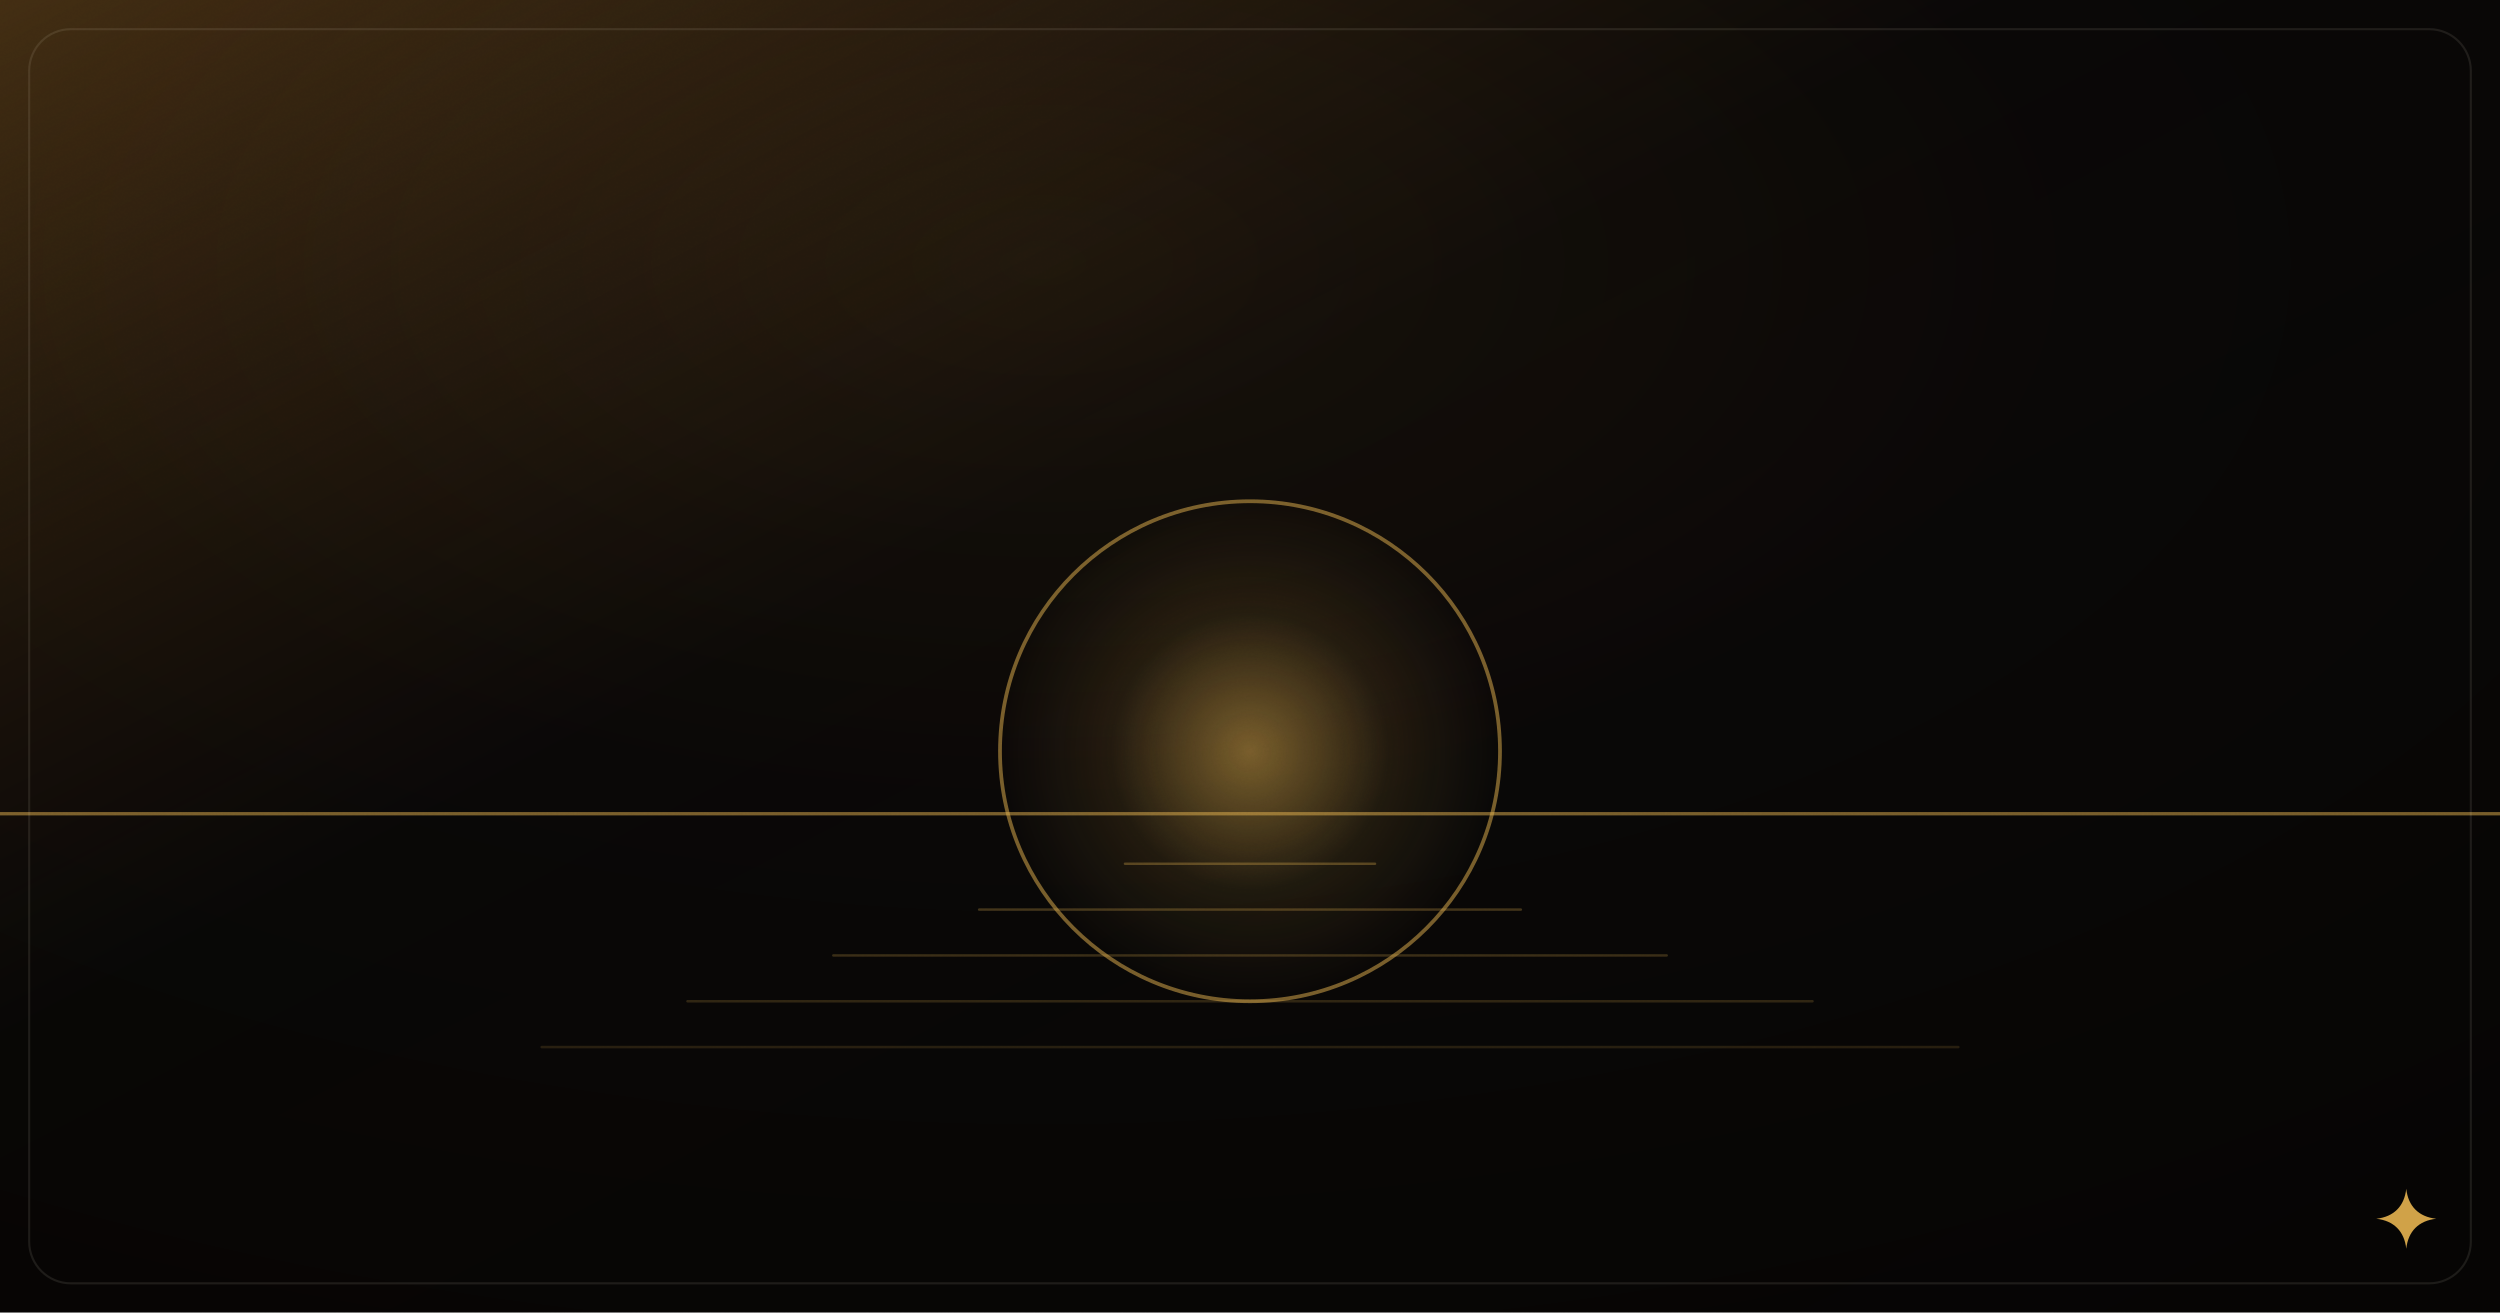
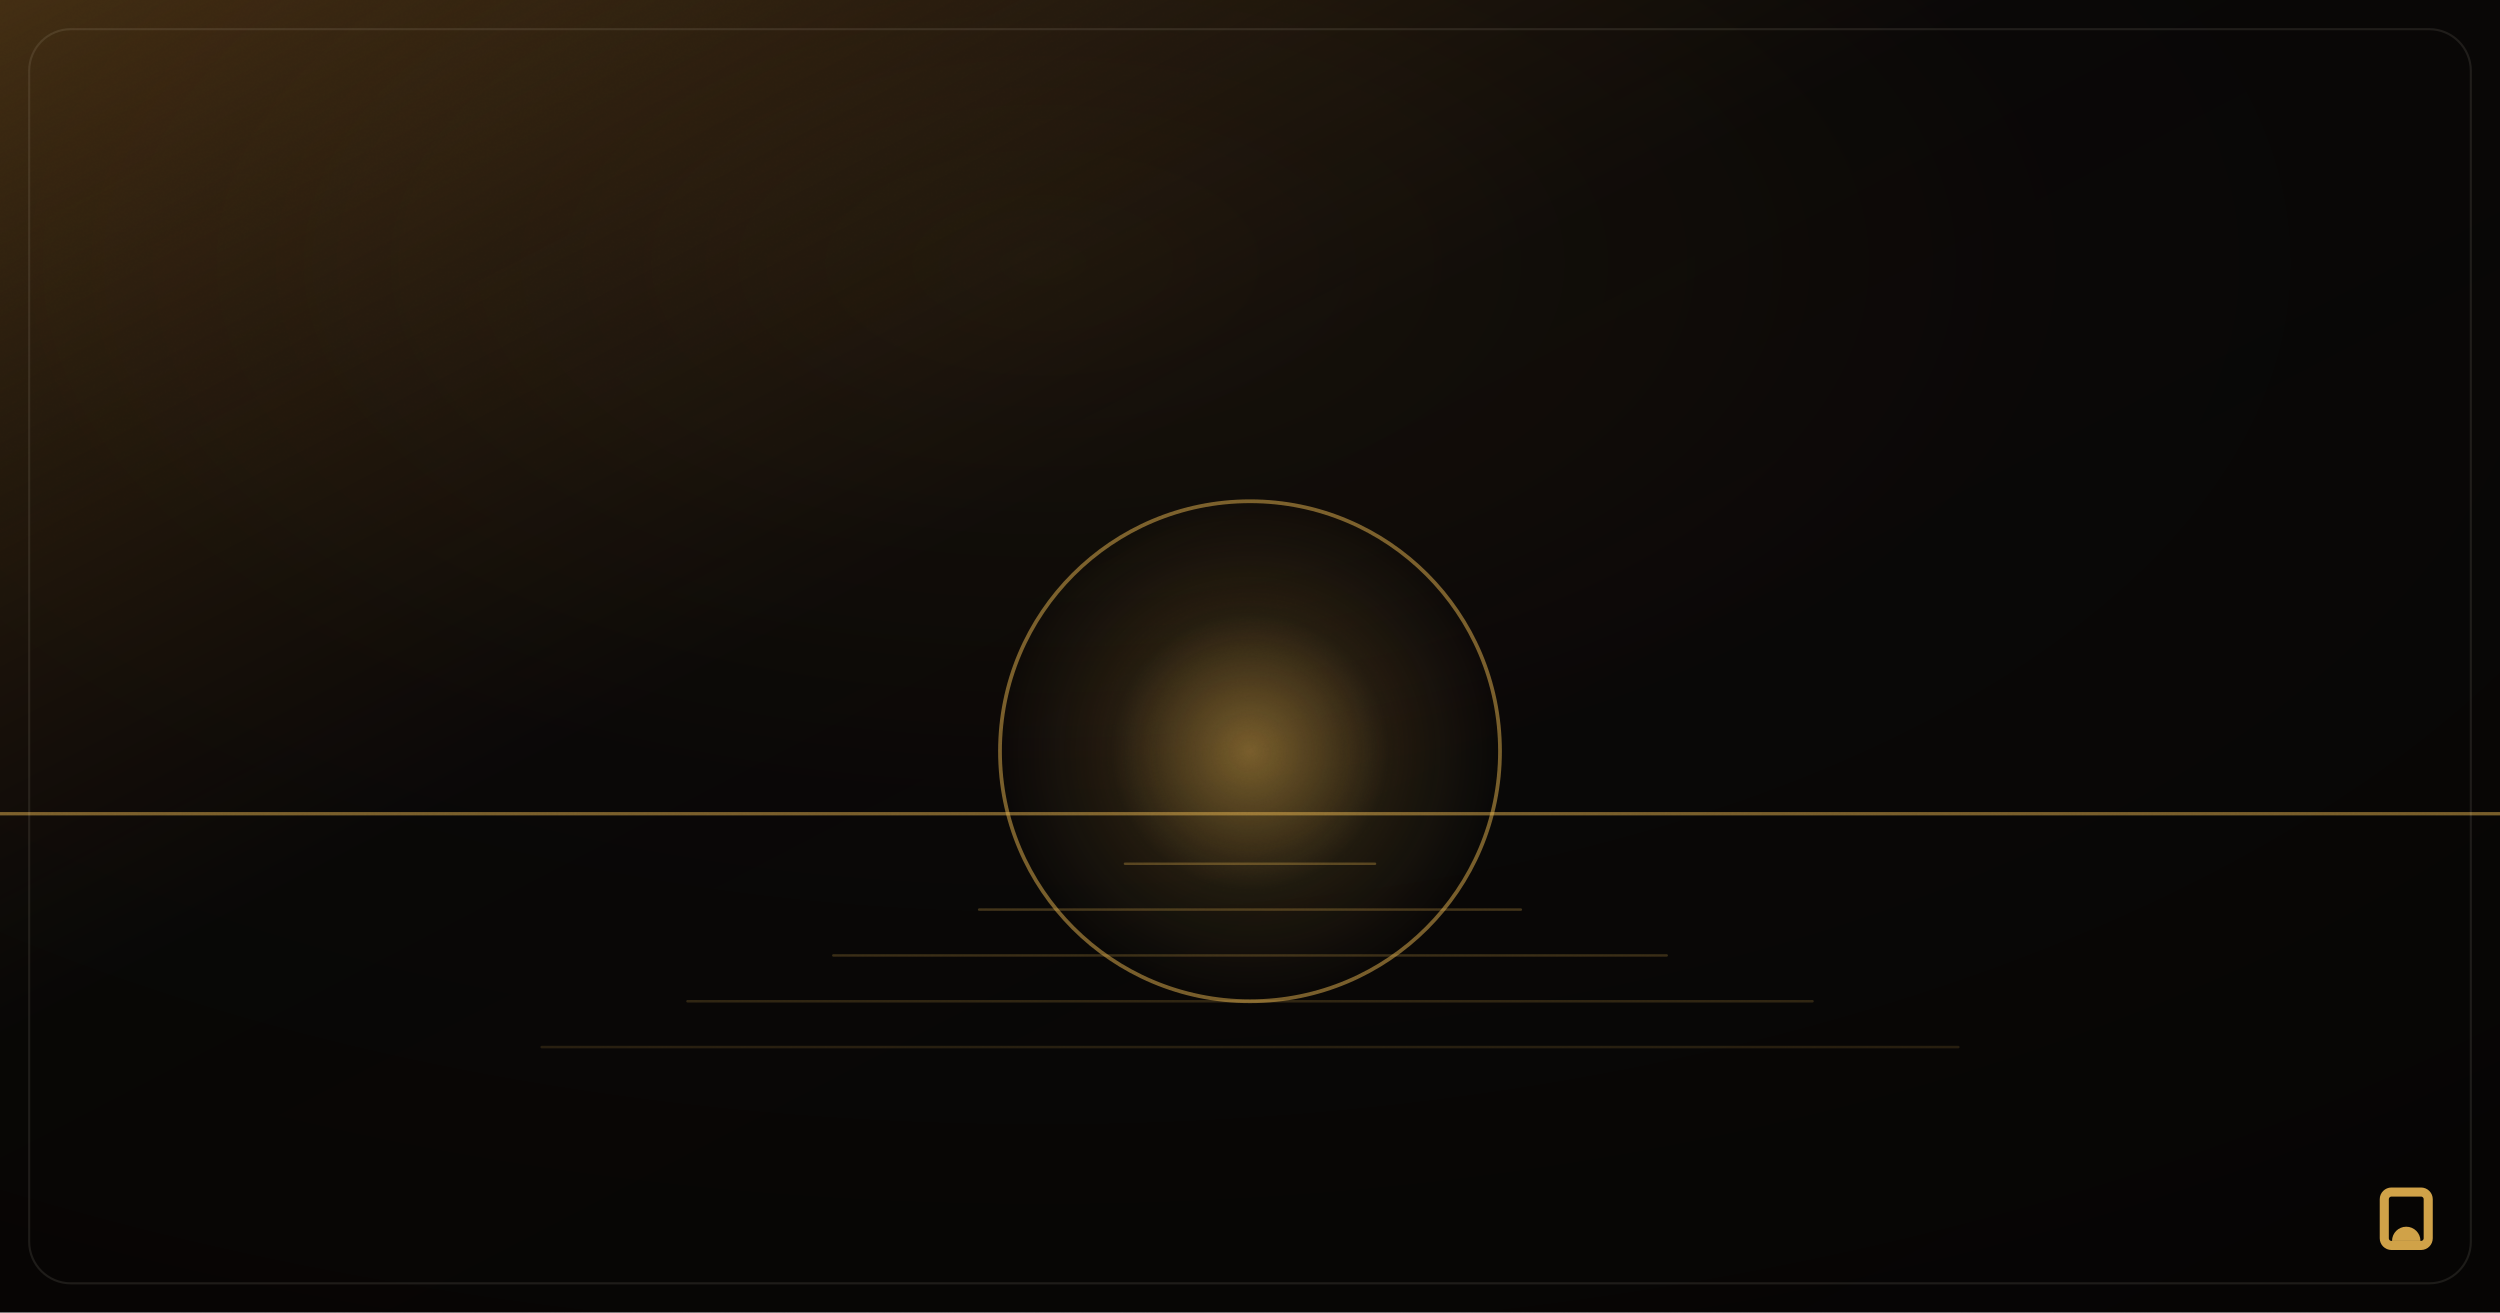
<svg xmlns="http://www.w3.org/2000/svg" viewBox="0 0 1200 630" width="1200" height="630" role="img">
  <defs>
    <radialGradient id="glow" cx="41.78%" cy="20%" r="90%">
      <stop offset="0%" stop-color="#1B140C" />
      <stop offset="46%" stop-color="#0A0807" />
      <stop offset="100%" stop-color="#060504" />
    </radialGradient>
    <radialGradient id="bloom" cx="50%" cy="50%" r="50%">
      <stop offset="0%" stop-color="#E6B450" stop-opacity="0.55" />
      <stop offset="55%" stop-color="#E6B450" stop-opacity="0.12" />
      <stop offset="100%" stop-color="#E6B450" stop-opacity="0" />
    </radialGradient>
    <linearGradient id="leak" x1="0" y1="0" x2="1" y2="1">
      <stop offset="0%" stop-color="#C8852F" stop-opacity="0.30" />
      <stop offset="40%" stop-color="#0A0807" stop-opacity="0.2" />
      <stop offset="100%" stop-color="#060504" stop-opacity="0.1" />
    </linearGradient>
    <linearGradient id="vgrain" x1="0" y1="0" x2="0" y2="1">
      <stop offset="0%" stop-color="#C8852F" stop-opacity="0.22" />
      <stop offset="60%" stop-color="#0A0807" />
      <stop offset="100%" stop-color="#060504" />
    </linearGradient>
    <filter id="grain">
      <feTurbulence type="fractalNoise" baseFrequency="0.9" numOctaves="2" stitchTiles="stitch" />
      <feColorMatrix type="saturate" values="0" />
    </filter>
  </defs>
  <rect x="0" y="0" width="1200" height="630" fill="url(#glow)" />
  <rect x="0" y="0" width="1200" height="630" fill="url(#leak)" />
  <circle cx="600" cy="360.6" r="120" fill="url(#bloom)" opacity="0.9" />
  <circle cx="600" cy="360.6" r="120" fill="none" stroke="#E6B450" stroke-width="1.8" opacity="0.5" />
  <line x1="0" y1="390.6" x2="1200" y2="390.6" stroke="#E6B450" stroke-width="1.6" stroke-linecap="round" opacity="0.5" />
  <line x1="540" y1="414.6" x2="660" y2="414.6" stroke="#E6B450" stroke-width="1.2" stroke-linecap="round" opacity="0.3" />
  <line x1="470" y1="436.6" x2="730" y2="436.6" stroke="#E6B450" stroke-width="1.2" stroke-linecap="round" opacity="0.26" />
  <line x1="400" y1="458.6" x2="800" y2="458.6" stroke="#E6B450" stroke-width="1.2" stroke-linecap="round" opacity="0.22" />
  <line x1="330" y1="480.6" x2="870" y2="480.6" stroke="#E6B450" stroke-width="1.2" stroke-linecap="round" opacity="0.18" />
  <line x1="260" y1="502.6" x2="940" y2="502.6" stroke="#E6B450" stroke-width="1.2" stroke-linecap="round" opacity="0.14" />
  <rect x="0" y="0" width="1200" height="630" filter="url(#grain)" opacity="0.05" style="mix-blend-mode:overlay" />
  <rect x="14" y="14" width="1172" height="602" rx="20" fill="none" stroke="rgba(245,232,210,0.10)" stroke-width="1" />
  <g transform="translate(1140 570) scale(0.30)" opacity="0.9">
-     <path d="M50 2 C53 30 70 47 98 50 C70 53 53 70 50 98 C47 70 30 53 2 50 C30 47 47 30 50 2 Z" fill="#E6B450" />
+     <svg width="100" height="100" viewBox="0 0 560 660" fill="#E6B450">
+       <rect x="48" y="48" width="464" height="564" rx="76" fill="none" stroke="#E6B450" stroke-width="96" />
+       <path d="M130 564a150 150 0 0 1 300 0Z" />
+     </svg>
  </g>
</svg>
